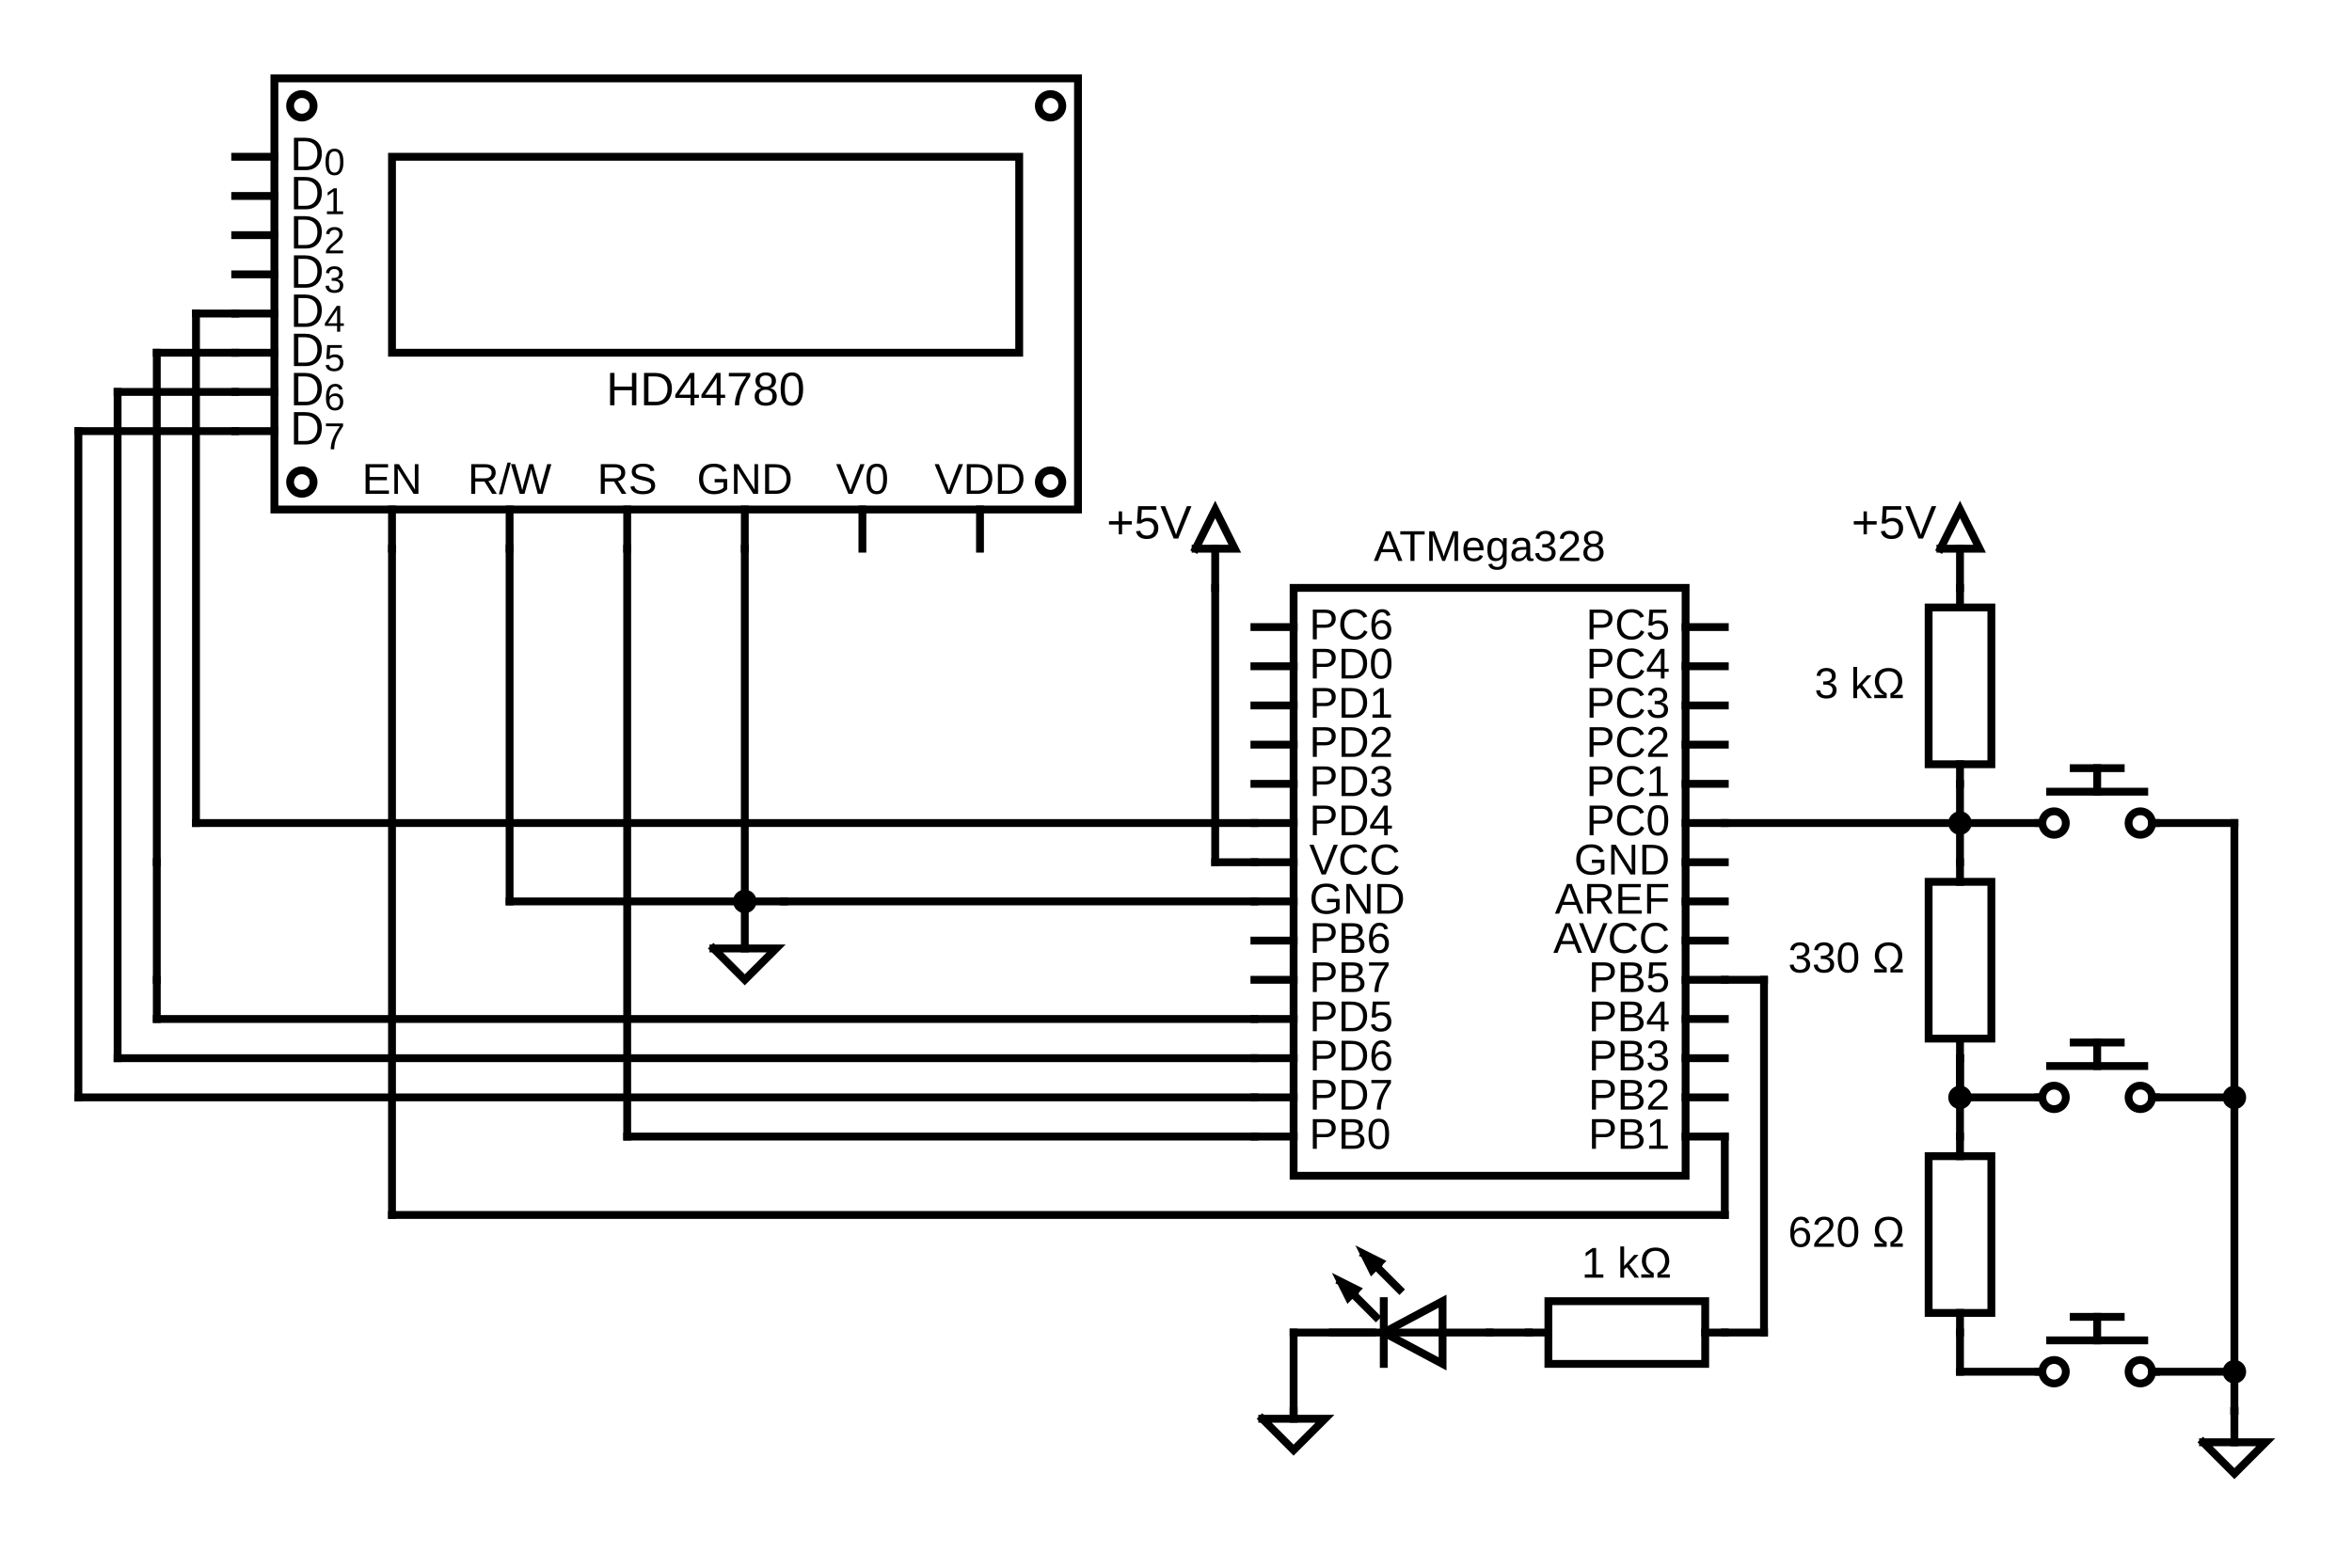
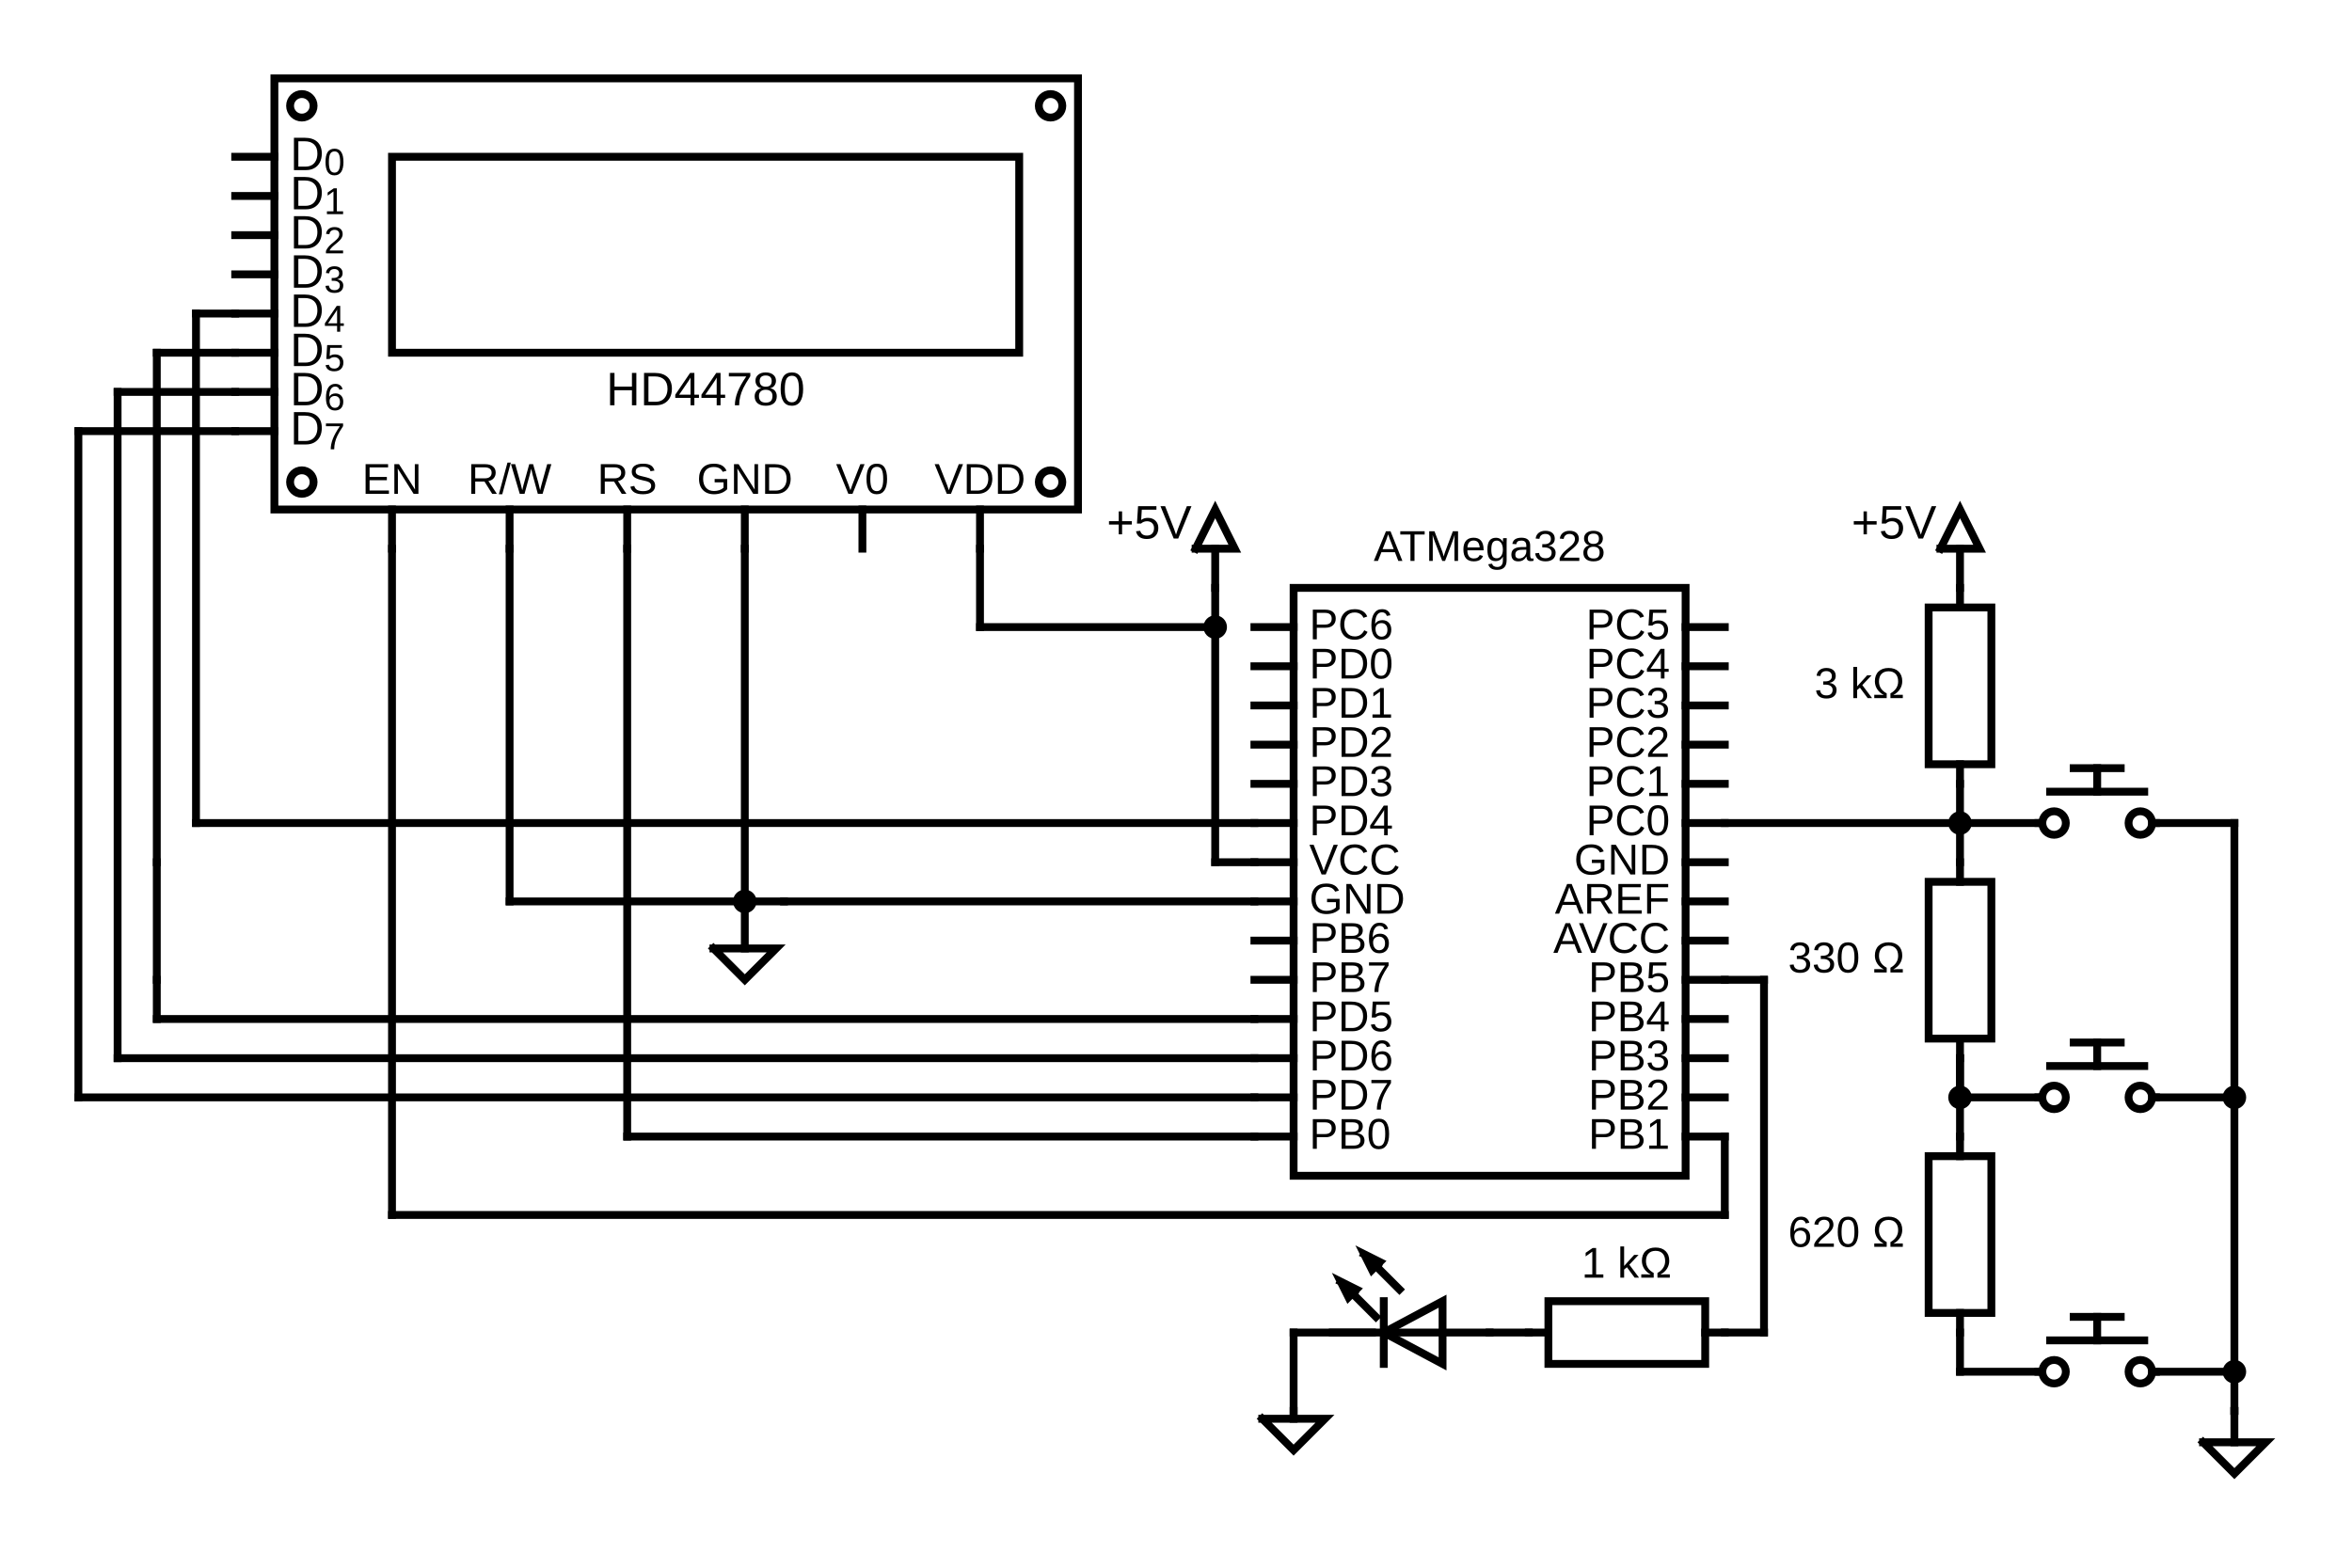
<svg xmlns="http://www.w3.org/2000/svg" version="1.1" width="600" height="400">
+   <line x1="250" y1="160" x2="310" y2="160" style="stroke:rgb(0, 0, 0);stroke-linecap:square;stroke-width:2" />
+   <line x1="250" y1="140" x2="250" y2="160" style="stroke:rgb(0, 0, 0);stroke-linecap:square;stroke-width:2" />
  <line x1="330" y1="340" x2="330" y2="360" style="stroke:rgb(0, 0, 0);stroke-linecap:square;stroke-width:2" />
  <line x1="330" y1="340" x2="350" y2="340" style="stroke:rgb(0, 0, 0);stroke-linecap:square;stroke-width:2" />
  <line x1="380" y1="340" x2="390" y2="340" style="stroke:rgb(0, 0, 0);stroke-linecap:square;stroke-width:2" />
  <line x1="380" y1="340" x2="340" y2="340" style="stroke:rgb(0, 0, 0);stroke-linecap:square;stroke-width:2" />
  <path d="M 353,340 M 353,332 L 353,348 M 353,340 L 368,348 L 368,332 L 353,340" style="fill-opacity:0;fill:rgb(0, 0, 0);stroke:rgb(0, 0, 0);stroke-linecap:square;stroke-width:2" />
  <path d="M 355,340 M 357,329 L 349,321 M 348,320 L 352,322 L 350,324 L 348,320 L 352,322" style="fill-opacity:0;fill:rgb(0, 0, 0);stroke:rgb(0, 0, 0);stroke-linecap:square;stroke-width:2" />
  <path d="M 355,340 M 351,336 L 343,328 M 342,327 L 346,329 L 344,331 L 342,327 L 346,329" style="fill-opacity:0;fill:rgb(0, 0, 0);stroke:rgb(0, 0, 0);stroke-linecap:square;stroke-width:2" />
  <line x1="330" y1="360" x2="330" y2="362" style="stroke:rgb(0, 0, 0);stroke-linecap:square;stroke-width:2" />
  <path d="M 322,362 L 338,362 L 330,370 L 322,362" style="fill-opacity:0;fill:rgb(0, 0, 0);stroke:rgb(0, 0, 0);stroke-linecap:square;stroke-width:2" />
  <line x1="440" y1="340" x2="450" y2="340" style="stroke:rgb(0, 0, 0);stroke-linecap:square;stroke-width:2" />
  <line x1="390" y1="340" x2="395" y2="340" style="stroke:rgb(0, 0, 0);stroke-linecap:square;stroke-width:2" />
  <line x1="435" y1="340" x2="440" y2="340" style="stroke:rgb(0, 0, 0);stroke-linecap:square;stroke-width:2" />
  <rect x="395" y="332" width="40" height="16" style="fill-opacity:0;fill:rgb(0, 0, 0);stroke:rgb(0, 0, 0);stroke-width:2" />
  <text x="415" y="326" style="font-family:Arial;font-size:11px;text-anchor:middle" dominant-baseline="baseline" transform="rotate(0, 415, 326)">1 kΩ</text>
  <line x1="450" y1="250" x2="450" y2="340" style="stroke:rgb(0, 0, 0);stroke-linecap:square;stroke-width:2" />
  <line x1="440" y1="250" x2="450" y2="250" style="stroke:rgb(0, 0, 0);stroke-linecap:square;stroke-width:2" />
  <line x1="550" y1="280" x2="570" y2="280" style="stroke:rgb(0, 0, 0);stroke-linecap:square;stroke-width:2" />
  <line x1="550" y1="350" x2="570" y2="350" style="stroke:rgb(0, 0, 0);stroke-linecap:square;stroke-width:2" />
  <line x1="570" y1="210" x2="570" y2="360" style="stroke:rgb(0, 0, 0);stroke-linecap:square;stroke-width:2" />
  <line x1="550" y1="210" x2="570" y2="210" style="stroke:rgb(0, 0, 0);stroke-linecap:square;stroke-width:2" />
  <line x1="500" y1="210" x2="520" y2="210" style="stroke:rgb(0, 0, 0);stroke-linecap:square;stroke-width:2" />
  <line x1="500" y1="350" x2="520" y2="350" style="stroke:rgb(0, 0, 0);stroke-linecap:square;stroke-width:2" />
  <line x1="500" y1="340" x2="500" y2="350" style="stroke:rgb(0, 0, 0);stroke-linecap:square;stroke-width:2" />
  <line x1="500" y1="280" x2="500" y2="290" style="stroke:rgb(0, 0, 0);stroke-linecap:square;stroke-width:2" />
  <line x1="500" y1="280" x2="520" y2="280" style="stroke:rgb(0, 0, 0);stroke-linecap:square;stroke-width:2" />
  <line x1="500" y1="270" x2="500" y2="280" style="stroke:rgb(0, 0, 0);stroke-linecap:square;stroke-width:2" />
  <line x1="500" y1="270" x2="500" y2="280" style="stroke:rgb(0, 0, 0);stroke-linecap:square;stroke-width:2" />
  <line x1="500" y1="210" x2="500" y2="220" style="stroke:rgb(0, 0, 0);stroke-linecap:square;stroke-width:2" />
  <line x1="500" y1="200" x2="500" y2="210" style="stroke:rgb(0, 0, 0);stroke-linecap:square;stroke-width:2" />
  <line x1="440" y1="210" x2="500" y2="210" style="stroke:rgb(0, 0, 0);stroke-linecap:square;stroke-width:2" />
  <line x1="500" y1="290" x2="500" y2="295" style="stroke:rgb(0, 0, 0);stroke-linecap:square;stroke-width:2" />
  <line x1="500" y1="335" x2="500" y2="340" style="stroke:rgb(0, 0, 0);stroke-linecap:square;stroke-width:2" />
  <rect x="492" y="295" width="16" height="40" style="fill-opacity:0;fill:rgb(0, 0, 0);stroke:rgb(0, 0, 0);stroke-width:2" />
  <text x="486" y="315" style="font-family:Arial;font-size:11px;text-anchor:end" dominant-baseline="middle" transform="rotate(0, 486, 315)">620 Ω</text>
  <line x1="500" y1="220" x2="500" y2="225" style="stroke:rgb(0, 0, 0);stroke-linecap:square;stroke-width:2" />
  <line x1="500" y1="265" x2="500" y2="270" style="stroke:rgb(0, 0, 0);stroke-linecap:square;stroke-width:2" />
  <rect x="492" y="225" width="16" height="40" style="fill-opacity:0;fill:rgb(0, 0, 0);stroke:rgb(0, 0, 0);stroke-width:2" />
  <text x="486" y="245" style="font-family:Arial;font-size:11px;text-anchor:end" dominant-baseline="middle" transform="rotate(0, 486, 245)">330 Ω</text>
  <line x1="500" y1="150" x2="500" y2="155" style="stroke:rgb(0, 0, 0);stroke-linecap:square;stroke-width:2" />
  <line x1="500" y1="195" x2="500" y2="200" style="stroke:rgb(0, 0, 0);stroke-linecap:square;stroke-width:2" />
  <rect x="492" y="155" width="16" height="40" style="fill-opacity:0;fill:rgb(0, 0, 0);stroke:rgb(0, 0, 0);stroke-width:2" />
  <text x="486" y="175" style="font-family:Arial;font-size:11px;text-anchor:end" dominant-baseline="middle" transform="rotate(0, 486, 175)">3 kΩ</text>
  <path d="M 495,140 L 505,140 L 500,130 L 495,140" style="fill-opacity:0;fill:rgb(0, 0, 0);stroke:rgb(0, 0, 0);stroke-linecap:square;stroke-width:2" />
  <text x="494" y="134" style="font-family:Arial;font-size:12px;text-anchor:end" dominant-baseline="middle" transform="rotate(0, 494, 134)">+5V</text>
  <line x1="500" y1="140" x2="500" y2="150" style="stroke:rgb(0, 0, 0);stroke-linecap:square;stroke-width:2" />
  <path d="M 305,140 L 315,140 L 310,130 L 305,140" style="fill-opacity:0;fill:rgb(0, 0, 0);stroke:rgb(0, 0, 0);stroke-linecap:square;stroke-width:2" />
  <text x="304" y="134" style="font-family:Arial;font-size:12px;text-anchor:end" dominant-baseline="middle" transform="rotate(0, 304, 134)">+5V</text>
  <line x1="310" y1="140" x2="310" y2="150" style="stroke:rgb(0, 0, 0);stroke-linecap:square;stroke-width:2" />
  <line x1="570" y1="360" x2="570" y2="360" style="stroke:rgb(0, 0, 0);stroke-linecap:square;stroke-width:2" />
  <line x1="570" y1="360" x2="570" y2="368" style="stroke:rgb(0, 0, 0);stroke-linecap:square;stroke-width:2" />
  <path d="M 562,368 L 578,368 L 570,376 L 562,368" style="fill-opacity:0;fill:rgb(0, 0, 0);stroke:rgb(0, 0, 0);stroke-linecap:square;stroke-width:2" />
  <line x1="190" y1="230" x2="190" y2="242" style="stroke:rgb(0, 0, 0);stroke-linecap:square;stroke-width:2" />
  <path d="M 182,242 L 198,242 L 190,250 L 182,242" style="fill-opacity:0;fill:rgb(0, 0, 0);stroke:rgb(0, 0, 0);stroke-linecap:square;stroke-width:2" />
  <line x1="520" y1="280" x2="521" y2="280" style="stroke:rgb(0, 0, 0);stroke-linecap:square;stroke-width:2" />
  <line x1="549" y1="280" x2="550" y2="280" style="stroke:rgb(0, 0, 0);stroke-linecap:square;stroke-width:2" />
  <ellipse cx="524" cy="280" rx="3" ry="3" style="fill-opacity:0;fill:rgb(0, 0, 0);stroke:rgb(0, 0, 0);stroke-width:2" />
  <ellipse cx="546" cy="280" rx="3" ry="3" style="fill-opacity:0;fill:rgb(0, 0, 0);stroke:rgb(0, 0, 0);stroke-width:2" />
  <line x1="523" y1="272" x2="547" y2="272" style="stroke:rgb(0, 0, 0);stroke-linecap:square;stroke-width:2" />
  <line x1="529" y1="266" x2="541" y2="266" style="stroke:rgb(0, 0, 0);stroke-linecap:square;stroke-width:2" />
  <line x1="535" y1="266" x2="535" y2="272" style="stroke:rgb(0, 0, 0);stroke-linecap:square;stroke-width:2" />
  <line x1="520" y1="210" x2="521" y2="210" style="stroke:rgb(0, 0, 0);stroke-linecap:square;stroke-width:2" />
  <line x1="549" y1="210" x2="550" y2="210" style="stroke:rgb(0, 0, 0);stroke-linecap:square;stroke-width:2" />
  <ellipse cx="524" cy="210" rx="3" ry="3" style="fill-opacity:0;fill:rgb(0, 0, 0);stroke:rgb(0, 0, 0);stroke-width:2" />
  <ellipse cx="546" cy="210" rx="3" ry="3" style="fill-opacity:0;fill:rgb(0, 0, 0);stroke:rgb(0, 0, 0);stroke-width:2" />
  <line x1="523" y1="202" x2="547" y2="202" style="stroke:rgb(0, 0, 0);stroke-linecap:square;stroke-width:2" />
  <line x1="529" y1="196" x2="541" y2="196" style="stroke:rgb(0, 0, 0);stroke-linecap:square;stroke-width:2" />
  <line x1="535" y1="196" x2="535" y2="202" style="stroke:rgb(0, 0, 0);stroke-linecap:square;stroke-width:2" />
  <line x1="520" y1="350" x2="521" y2="350" style="stroke:rgb(0, 0, 0);stroke-linecap:square;stroke-width:2" />
  <line x1="549" y1="350" x2="550" y2="350" style="stroke:rgb(0, 0, 0);stroke-linecap:square;stroke-width:2" />
  <ellipse cx="524" cy="350" rx="3" ry="3" style="fill-opacity:0;fill:rgb(0, 0, 0);stroke:rgb(0, 0, 0);stroke-width:2" />
  <ellipse cx="546" cy="350" rx="3" ry="3" style="fill-opacity:0;fill:rgb(0, 0, 0);stroke:rgb(0, 0, 0);stroke-width:2" />
  <line x1="523" y1="342" x2="547" y2="342" style="stroke:rgb(0, 0, 0);stroke-linecap:square;stroke-width:2" />
  <line x1="529" y1="336" x2="541" y2="336" style="stroke:rgb(0, 0, 0);stroke-linecap:square;stroke-width:2" />
  <line x1="535" y1="336" x2="535" y2="342" style="stroke:rgb(0, 0, 0);stroke-linecap:square;stroke-width:2" />
  <line x1="100" y1="140" x2="100" y2="310" style="stroke:rgb(0, 0, 0);stroke-linecap:square;stroke-width:2" />
  <line x1="100" y1="310" x2="440" y2="310" style="stroke:rgb(0, 0, 0);stroke-linecap:square;stroke-width:2" />
  <line x1="440" y1="290" x2="440" y2="310" style="stroke:rgb(0, 0, 0);stroke-linecap:square;stroke-width:2" />
  <line x1="160" y1="140" x2="160" y2="290" style="stroke:rgb(0, 0, 0);stroke-linecap:square;stroke-width:2" />
  <line x1="160" y1="290" x2="320" y2="290" style="stroke:rgb(0, 0, 0);stroke-linecap:square;stroke-width:2" />
  <line x1="20" y1="280" x2="320" y2="280" style="stroke:rgb(0, 0, 0);stroke-linecap:square;stroke-width:2" />
  <line x1="20" y1="110" x2="20" y2="280" style="stroke:rgb(0, 0, 0);stroke-linecap:square;stroke-width:2" />
  <line x1="20" y1="110" x2="60" y2="110" style="stroke:rgb(0, 0, 0);stroke-linecap:square;stroke-width:2" />
  <line x1="30" y1="100" x2="60" y2="100" style="stroke:rgb(0, 0, 0);stroke-linecap:square;stroke-width:2" />
  <line x1="30" y1="100" x2="30" y2="270" style="stroke:rgb(0, 0, 0);stroke-linecap:square;stroke-width:2" />
  <line x1="30" y1="270" x2="320" y2="270" style="stroke:rgb(0, 0, 0);stroke-linecap:square;stroke-width:2" />
  <line x1="40" y1="250" x2="40" y2="260" style="stroke:rgb(0, 0, 0);stroke-linecap:square;stroke-width:2" />
  <line x1="40" y1="260" x2="320" y2="260" style="stroke:rgb(0, 0, 0);stroke-linecap:square;stroke-width:2" />
  <line x1="40" y1="220" x2="40" y2="250" style="stroke:rgb(0, 0, 0);stroke-linecap:square;stroke-width:2" />
  <line x1="40" y1="90" x2="40" y2="220" style="stroke:rgb(0, 0, 0);stroke-linecap:square;stroke-width:2" />
  <line x1="40" y1="90" x2="60" y2="90" style="stroke:rgb(0, 0, 0);stroke-linecap:square;stroke-width:2" />
  <line x1="50" y1="80" x2="50" y2="210" style="stroke:rgb(0, 0, 0);stroke-linecap:square;stroke-width:2" />
  <line x1="50" y1="80" x2="60" y2="80" style="stroke:rgb(0, 0, 0);stroke-linecap:square;stroke-width:2" />
  <line x1="50" y1="210" x2="320" y2="210" style="stroke:rgb(0, 0, 0);stroke-linecap:square;stroke-width:2" />
  <line x1="130" y1="230" x2="200" y2="230" style="stroke:rgb(0, 0, 0);stroke-linecap:square;stroke-width:2" />
  <line x1="130" y1="140" x2="130" y2="230" style="stroke:rgb(0, 0, 0);stroke-linecap:square;stroke-width:2" />
  <line x1="190" y1="140" x2="190" y2="230" style="stroke:rgb(0, 0, 0);stroke-linecap:square;stroke-width:2" />
  <line x1="200" y1="230" x2="320" y2="230" style="stroke:rgb(0, 0, 0);stroke-linecap:square;stroke-width:2" />
  <line x1="310" y1="150" x2="310" y2="220" style="stroke:rgb(0, 0, 0);stroke-linecap:square;stroke-width:2" />
  <line x1="310" y1="220" x2="320" y2="220" style="stroke:rgb(0, 0, 0);stroke-linecap:square;stroke-width:2" />
  <text x="380" y="140" style="font-family:Arial;font-size:11px;text-anchor:middle" dominant-baseline="middle" transform="rotate(0, 380, 140)">ATMega328</text>
  <rect x="330" y="150" width="100" height="150" style="fill-opacity:0;fill:rgb(0, 0, 0);stroke:rgb(0, 0, 0);stroke-width:2" />
  <line x1="320" y1="160" x2="330" y2="160" style="stroke:rgb(0, 0, 0);stroke-linecap:square;stroke-width:2" />
  <text x="334" y="160" style="font-family:Arial;font-size:11px;text-anchor:start" dominant-baseline="middle" transform="rotate(0, 334, 160)">PC6</text>
  <line x1="430" y1="160" x2="440" y2="160" style="stroke:rgb(0, 0, 0);stroke-linecap:square;stroke-width:2" />
  <text x="426" y="160" style="font-family:Arial;font-size:11px;text-anchor:end" dominant-baseline="middle" transform="rotate(0, 426, 160)">PC5</text>
  <line x1="320" y1="170" x2="330" y2="170" style="stroke:rgb(0, 0, 0);stroke-linecap:square;stroke-width:2" />
  <text x="334" y="170" style="font-family:Arial;font-size:11px;text-anchor:start" dominant-baseline="middle" transform="rotate(0, 334, 170)">PD0</text>
  <line x1="430" y1="170" x2="440" y2="170" style="stroke:rgb(0, 0, 0);stroke-linecap:square;stroke-width:2" />
  <text x="426" y="170" style="font-family:Arial;font-size:11px;text-anchor:end" dominant-baseline="middle" transform="rotate(0, 426, 170)">PC4</text>
  <line x1="320" y1="180" x2="330" y2="180" style="stroke:rgb(0, 0, 0);stroke-linecap:square;stroke-width:2" />
  <text x="334" y="180" style="font-family:Arial;font-size:11px;text-anchor:start" dominant-baseline="middle" transform="rotate(0, 334, 180)">PD1</text>
  <line x1="430" y1="180" x2="440" y2="180" style="stroke:rgb(0, 0, 0);stroke-linecap:square;stroke-width:2" />
  <text x="426" y="180" style="font-family:Arial;font-size:11px;text-anchor:end" dominant-baseline="middle" transform="rotate(0, 426, 180)">PC3</text>
  <line x1="320" y1="190" x2="330" y2="190" style="stroke:rgb(0, 0, 0);stroke-linecap:square;stroke-width:2" />
  <text x="334" y="190" style="font-family:Arial;font-size:11px;text-anchor:start" dominant-baseline="middle" transform="rotate(0, 334, 190)">PD2</text>
  <line x1="430" y1="190" x2="440" y2="190" style="stroke:rgb(0, 0, 0);stroke-linecap:square;stroke-width:2" />
  <text x="426" y="190" style="font-family:Arial;font-size:11px;text-anchor:end" dominant-baseline="middle" transform="rotate(0, 426, 190)">PC2</text>
  <line x1="320" y1="200" x2="330" y2="200" style="stroke:rgb(0, 0, 0);stroke-linecap:square;stroke-width:2" />
  <text x="334" y="200" style="font-family:Arial;font-size:11px;text-anchor:start" dominant-baseline="middle" transform="rotate(0, 334, 200)">PD3</text>
  <line x1="430" y1="200" x2="440" y2="200" style="stroke:rgb(0, 0, 0);stroke-linecap:square;stroke-width:2" />
  <text x="426" y="200" style="font-family:Arial;font-size:11px;text-anchor:end" dominant-baseline="middle" transform="rotate(0, 426, 200)">PC1</text>
  <line x1="320" y1="210" x2="330" y2="210" style="stroke:rgb(0, 0, 0);stroke-linecap:square;stroke-width:2" />
  <text x="334" y="210" style="font-family:Arial;font-size:11px;text-anchor:start" dominant-baseline="middle" transform="rotate(0, 334, 210)">PD4</text>
  <line x1="430" y1="210" x2="440" y2="210" style="stroke:rgb(0, 0, 0);stroke-linecap:square;stroke-width:2" />
  <text x="426" y="210" style="font-family:Arial;font-size:11px;text-anchor:end" dominant-baseline="middle" transform="rotate(0, 426, 210)">PC0</text>
  <line x1="320" y1="220" x2="330" y2="220" style="stroke:rgb(0, 0, 0);stroke-linecap:square;stroke-width:2" />
  <text x="334" y="220" style="font-family:Arial;font-size:11px;text-anchor:start" dominant-baseline="middle" transform="rotate(0, 334, 220)">VCC</text>
  <line x1="430" y1="220" x2="440" y2="220" style="stroke:rgb(0, 0, 0);stroke-linecap:square;stroke-width:2" />
  <text x="426" y="220" style="font-family:Arial;font-size:11px;text-anchor:end" dominant-baseline="middle" transform="rotate(0, 426, 220)">GND</text>
  <line x1="320" y1="230" x2="330" y2="230" style="stroke:rgb(0, 0, 0);stroke-linecap:square;stroke-width:2" />
  <text x="334" y="230" style="font-family:Arial;font-size:11px;text-anchor:start" dominant-baseline="middle" transform="rotate(0, 334, 230)">GND</text>
  <line x1="430" y1="230" x2="440" y2="230" style="stroke:rgb(0, 0, 0);stroke-linecap:square;stroke-width:2" />
  <text x="426" y="230" style="font-family:Arial;font-size:11px;text-anchor:end" dominant-baseline="middle" transform="rotate(0, 426, 230)">AREF</text>
  <line x1="320" y1="240" x2="330" y2="240" style="stroke:rgb(0, 0, 0);stroke-linecap:square;stroke-width:2" />
  <text x="334" y="240" style="font-family:Arial;font-size:11px;text-anchor:start" dominant-baseline="middle" transform="rotate(0, 334, 240)">PB6</text>
  <line x1="430" y1="240" x2="440" y2="240" style="stroke:rgb(0, 0, 0);stroke-linecap:square;stroke-width:2" />
  <text x="426" y="240" style="font-family:Arial;font-size:11px;text-anchor:end" dominant-baseline="middle" transform="rotate(0, 426, 240)">AVCC</text>
  <line x1="320" y1="250" x2="330" y2="250" style="stroke:rgb(0, 0, 0);stroke-linecap:square;stroke-width:2" />
  <text x="334" y="250" style="font-family:Arial;font-size:11px;text-anchor:start" dominant-baseline="middle" transform="rotate(0, 334, 250)">PB7</text>
  <line x1="430" y1="250" x2="440" y2="250" style="stroke:rgb(0, 0, 0);stroke-linecap:square;stroke-width:2" />
  <text x="426" y="250" style="font-family:Arial;font-size:11px;text-anchor:end" dominant-baseline="middle" transform="rotate(0, 426, 250)">PB5</text>
  <line x1="320" y1="260" x2="330" y2="260" style="stroke:rgb(0, 0, 0);stroke-linecap:square;stroke-width:2" />
  <text x="334" y="260" style="font-family:Arial;font-size:11px;text-anchor:start" dominant-baseline="middle" transform="rotate(0, 334, 260)">PD5</text>
  <line x1="430" y1="260" x2="440" y2="260" style="stroke:rgb(0, 0, 0);stroke-linecap:square;stroke-width:2" />
  <text x="426" y="260" style="font-family:Arial;font-size:11px;text-anchor:end" dominant-baseline="middle" transform="rotate(0, 426, 260)">PB4</text>
  <line x1="320" y1="270" x2="330" y2="270" style="stroke:rgb(0, 0, 0);stroke-linecap:square;stroke-width:2" />
  <text x="334" y="270" style="font-family:Arial;font-size:11px;text-anchor:start" dominant-baseline="middle" transform="rotate(0, 334, 270)">PD6</text>
  <line x1="430" y1="270" x2="440" y2="270" style="stroke:rgb(0, 0, 0);stroke-linecap:square;stroke-width:2" />
  <text x="426" y="270" style="font-family:Arial;font-size:11px;text-anchor:end" dominant-baseline="middle" transform="rotate(0, 426, 270)">PB3</text>
  <line x1="320" y1="280" x2="330" y2="280" style="stroke:rgb(0, 0, 0);stroke-linecap:square;stroke-width:2" />
  <text x="334" y="280" style="font-family:Arial;font-size:11px;text-anchor:start" dominant-baseline="middle" transform="rotate(0, 334, 280)">PD7</text>
  <line x1="430" y1="280" x2="440" y2="280" style="stroke:rgb(0, 0, 0);stroke-linecap:square;stroke-width:2" />
  <text x="426" y="280" style="font-family:Arial;font-size:11px;text-anchor:end" dominant-baseline="middle" transform="rotate(0, 426, 280)">PB2</text>
  <line x1="320" y1="290" x2="330" y2="290" style="stroke:rgb(0, 0, 0);stroke-linecap:square;stroke-width:2" />
  <text x="334" y="290" style="font-family:Arial;font-size:11px;text-anchor:start" dominant-baseline="middle" transform="rotate(0, 334, 290)">PB0</text>
  <line x1="430" y1="290" x2="440" y2="290" style="stroke:rgb(0, 0, 0);stroke-linecap:square;stroke-width:2" />
  <text x="426" y="290" style="font-family:Arial;font-size:11px;text-anchor:end" dominant-baseline="middle" transform="rotate(0, 426, 290)">PB1</text>
  <rect x="70" y="20" width="205" height="110" style="fill-opacity:0;fill:rgb(0, 0, 0);stroke:rgb(0, 0, 0);stroke-width:2" />
  <line x1="60" y1="40" x2="70" y2="40" style="stroke:rgb(0, 0, 0);stroke-linecap:square;stroke-width:2" />
  <line x1="60" y1="50" x2="70" y2="50" style="stroke:rgb(0, 0, 0);stroke-linecap:square;stroke-width:2" />
  <line x1="60" y1="60" x2="70" y2="60" style="stroke:rgb(0, 0, 0);stroke-linecap:square;stroke-width:2" />
  <line x1="60" y1="70" x2="70" y2="70" style="stroke:rgb(0, 0, 0);stroke-linecap:square;stroke-width:2" />
  <line x1="60" y1="80" x2="70" y2="80" style="stroke:rgb(0, 0, 0);stroke-linecap:square;stroke-width:2" />
  <line x1="60" y1="90" x2="70" y2="90" style="stroke:rgb(0, 0, 0);stroke-linecap:square;stroke-width:2" />
  <line x1="60" y1="100" x2="70" y2="100" style="stroke:rgb(0, 0, 0);stroke-linecap:square;stroke-width:2" />
  <line x1="60" y1="110" x2="70" y2="110" style="stroke:rgb(0, 0, 0);stroke-linecap:square;stroke-width:2" />
  <line x1="100" y1="130" x2="100" y2="140" style="stroke:rgb(0, 0, 0);stroke-linecap:square;stroke-width:2" />
  <line x1="130" y1="130" x2="130" y2="140" style="stroke:rgb(0, 0, 0);stroke-linecap:square;stroke-width:2" />
  <line x1="160" y1="130" x2="160" y2="140" style="stroke:rgb(0, 0, 0);stroke-linecap:square;stroke-width:2" />
  <line x1="190" y1="130" x2="190" y2="140" style="stroke:rgb(0, 0, 0);stroke-linecap:square;stroke-width:2" />
  <line x1="220" y1="130" x2="220" y2="140" style="stroke:rgb(0, 0, 0);stroke-linecap:square;stroke-width:2" />
  <line x1="250" y1="130" x2="250" y2="140" style="stroke:rgb(0, 0, 0);stroke-linecap:square;stroke-width:2" />
  <text x="74" y="40" style="font-family:Arial;font-size:12px;text-anchor:start" dominant-baseline="middle" transform="rotate(0, 74, 40)">D<tspan baseline-shift="sub" style="font-size:0.8em">0</tspan>
  </text>
  <text x="74" y="50" style="font-family:Arial;font-size:12px;text-anchor:start" dominant-baseline="middle" transform="rotate(0, 74, 50)">D<tspan baseline-shift="sub" style="font-size:0.8em">1</tspan>
  </text>
  <text x="74" y="60" style="font-family:Arial;font-size:12px;text-anchor:start" dominant-baseline="middle" transform="rotate(0, 74, 60)">D<tspan baseline-shift="sub" style="font-size:0.8em">2</tspan>
  </text>
  <text x="74" y="70" style="font-family:Arial;font-size:12px;text-anchor:start" dominant-baseline="middle" transform="rotate(0, 74, 70)">D<tspan baseline-shift="sub" style="font-size:0.8em">3</tspan>
  </text>
  <text x="74" y="80" style="font-family:Arial;font-size:12px;text-anchor:start" dominant-baseline="middle" transform="rotate(0, 74, 80)">D<tspan baseline-shift="sub" style="font-size:0.8em">4</tspan>
  </text>
  <text x="74" y="90" style="font-family:Arial;font-size:12px;text-anchor:start" dominant-baseline="middle" transform="rotate(0, 74, 90)">D<tspan baseline-shift="sub" style="font-size:0.8em">5</tspan>
  </text>
  <text x="74" y="100" style="font-family:Arial;font-size:12px;text-anchor:start" dominant-baseline="middle" transform="rotate(0, 74, 100)">D<tspan baseline-shift="sub" style="font-size:0.8em">6</tspan>
  </text>
  <text x="74" y="110" style="font-family:Arial;font-size:12px;text-anchor:start" dominant-baseline="middle" transform="rotate(0, 74, 110)">D<tspan baseline-shift="sub" style="font-size:0.8em">7</tspan>
  </text>
  <text x="100" y="126" style="font-family:Arial;font-size:11px;text-anchor:middle" dominant-baseline="baseline" transform="rotate(0, 100, 126)">EN</text>
  <text x="130" y="126" style="font-family:Arial;font-size:11px;text-anchor:middle" dominant-baseline="baseline" transform="rotate(0, 130, 126)">R/W</text>
  <text x="160" y="126" style="font-family:Arial;font-size:11px;text-anchor:middle" dominant-baseline="baseline" transform="rotate(0, 160, 126)">RS</text>
  <text x="190" y="126" style="font-family:Arial;font-size:11px;text-anchor:middle" dominant-baseline="baseline" transform="rotate(0, 190, 126)">GND</text>
  <text x="220" y="126" style="font-family:Arial;font-size:11px;text-anchor:middle" dominant-baseline="baseline" transform="rotate(0, 220, 126)">V0</text>
  <text x="250" y="126" style="font-family:Arial;font-size:11px;text-anchor:middle" dominant-baseline="baseline" transform="rotate(0, 250, 126)">VDD</text>
  <ellipse cx="77" cy="27" rx="3" ry="3" style="fill-opacity:0;fill:rgb(0, 0, 0);stroke:rgb(0, 0, 0);stroke-width:2" />
  <ellipse cx="77" cy="123" rx="3" ry="3" style="fill-opacity:0;fill:rgb(0, 0, 0);stroke:rgb(0, 0, 0);stroke-width:2" />
  <ellipse cx="268" cy="27" rx="3" ry="3" style="fill-opacity:0;fill:rgb(0, 0, 0);stroke:rgb(0, 0, 0);stroke-width:2" />
  <ellipse cx="268" cy="123" rx="3" ry="3" style="fill-opacity:0;fill:rgb(0, 0, 0);stroke:rgb(0, 0, 0);stroke-width:2" />
  <rect x="100" y="40" width="160" height="50" style="fill-opacity:0;fill:rgb(0, 0, 0);stroke:rgb(0, 0, 0);stroke-width:2" />
  <text x="180" y="100" style="font-family:Arial;font-size:12px;text-anchor:middle" dominant-baseline="middle" transform="rotate(0, 180, 100)">HD44780</text>
+   <ellipse cx="310" cy="160" rx="2" ry="2" style="fill-opacity:1;fill:rgb(0, 0, 0);stroke:rgb(0, 0, 0);stroke-width:2" />
  <ellipse cx="570" cy="280" rx="2" ry="2" style="fill-opacity:1;fill:rgb(0, 0, 0);stroke:rgb(0, 0, 0);stroke-width:2" />
  <ellipse cx="570" cy="350" rx="2" ry="2" style="fill-opacity:1;fill:rgb(0, 0, 0);stroke:rgb(0, 0, 0);stroke-width:2" />
  <ellipse cx="500" cy="210" rx="2" ry="2" style="fill-opacity:1;fill:rgb(0, 0, 0);stroke:rgb(0, 0, 0);stroke-width:2" />
  <ellipse cx="500" cy="280" rx="2" ry="2" style="fill-opacity:1;fill:rgb(0, 0, 0);stroke:rgb(0, 0, 0);stroke-width:2" />
  <ellipse cx="190" cy="230" rx="2" ry="2" style="fill-opacity:1;fill:rgb(0, 0, 0);stroke:rgb(0, 0, 0);stroke-width:2" />
</svg>
